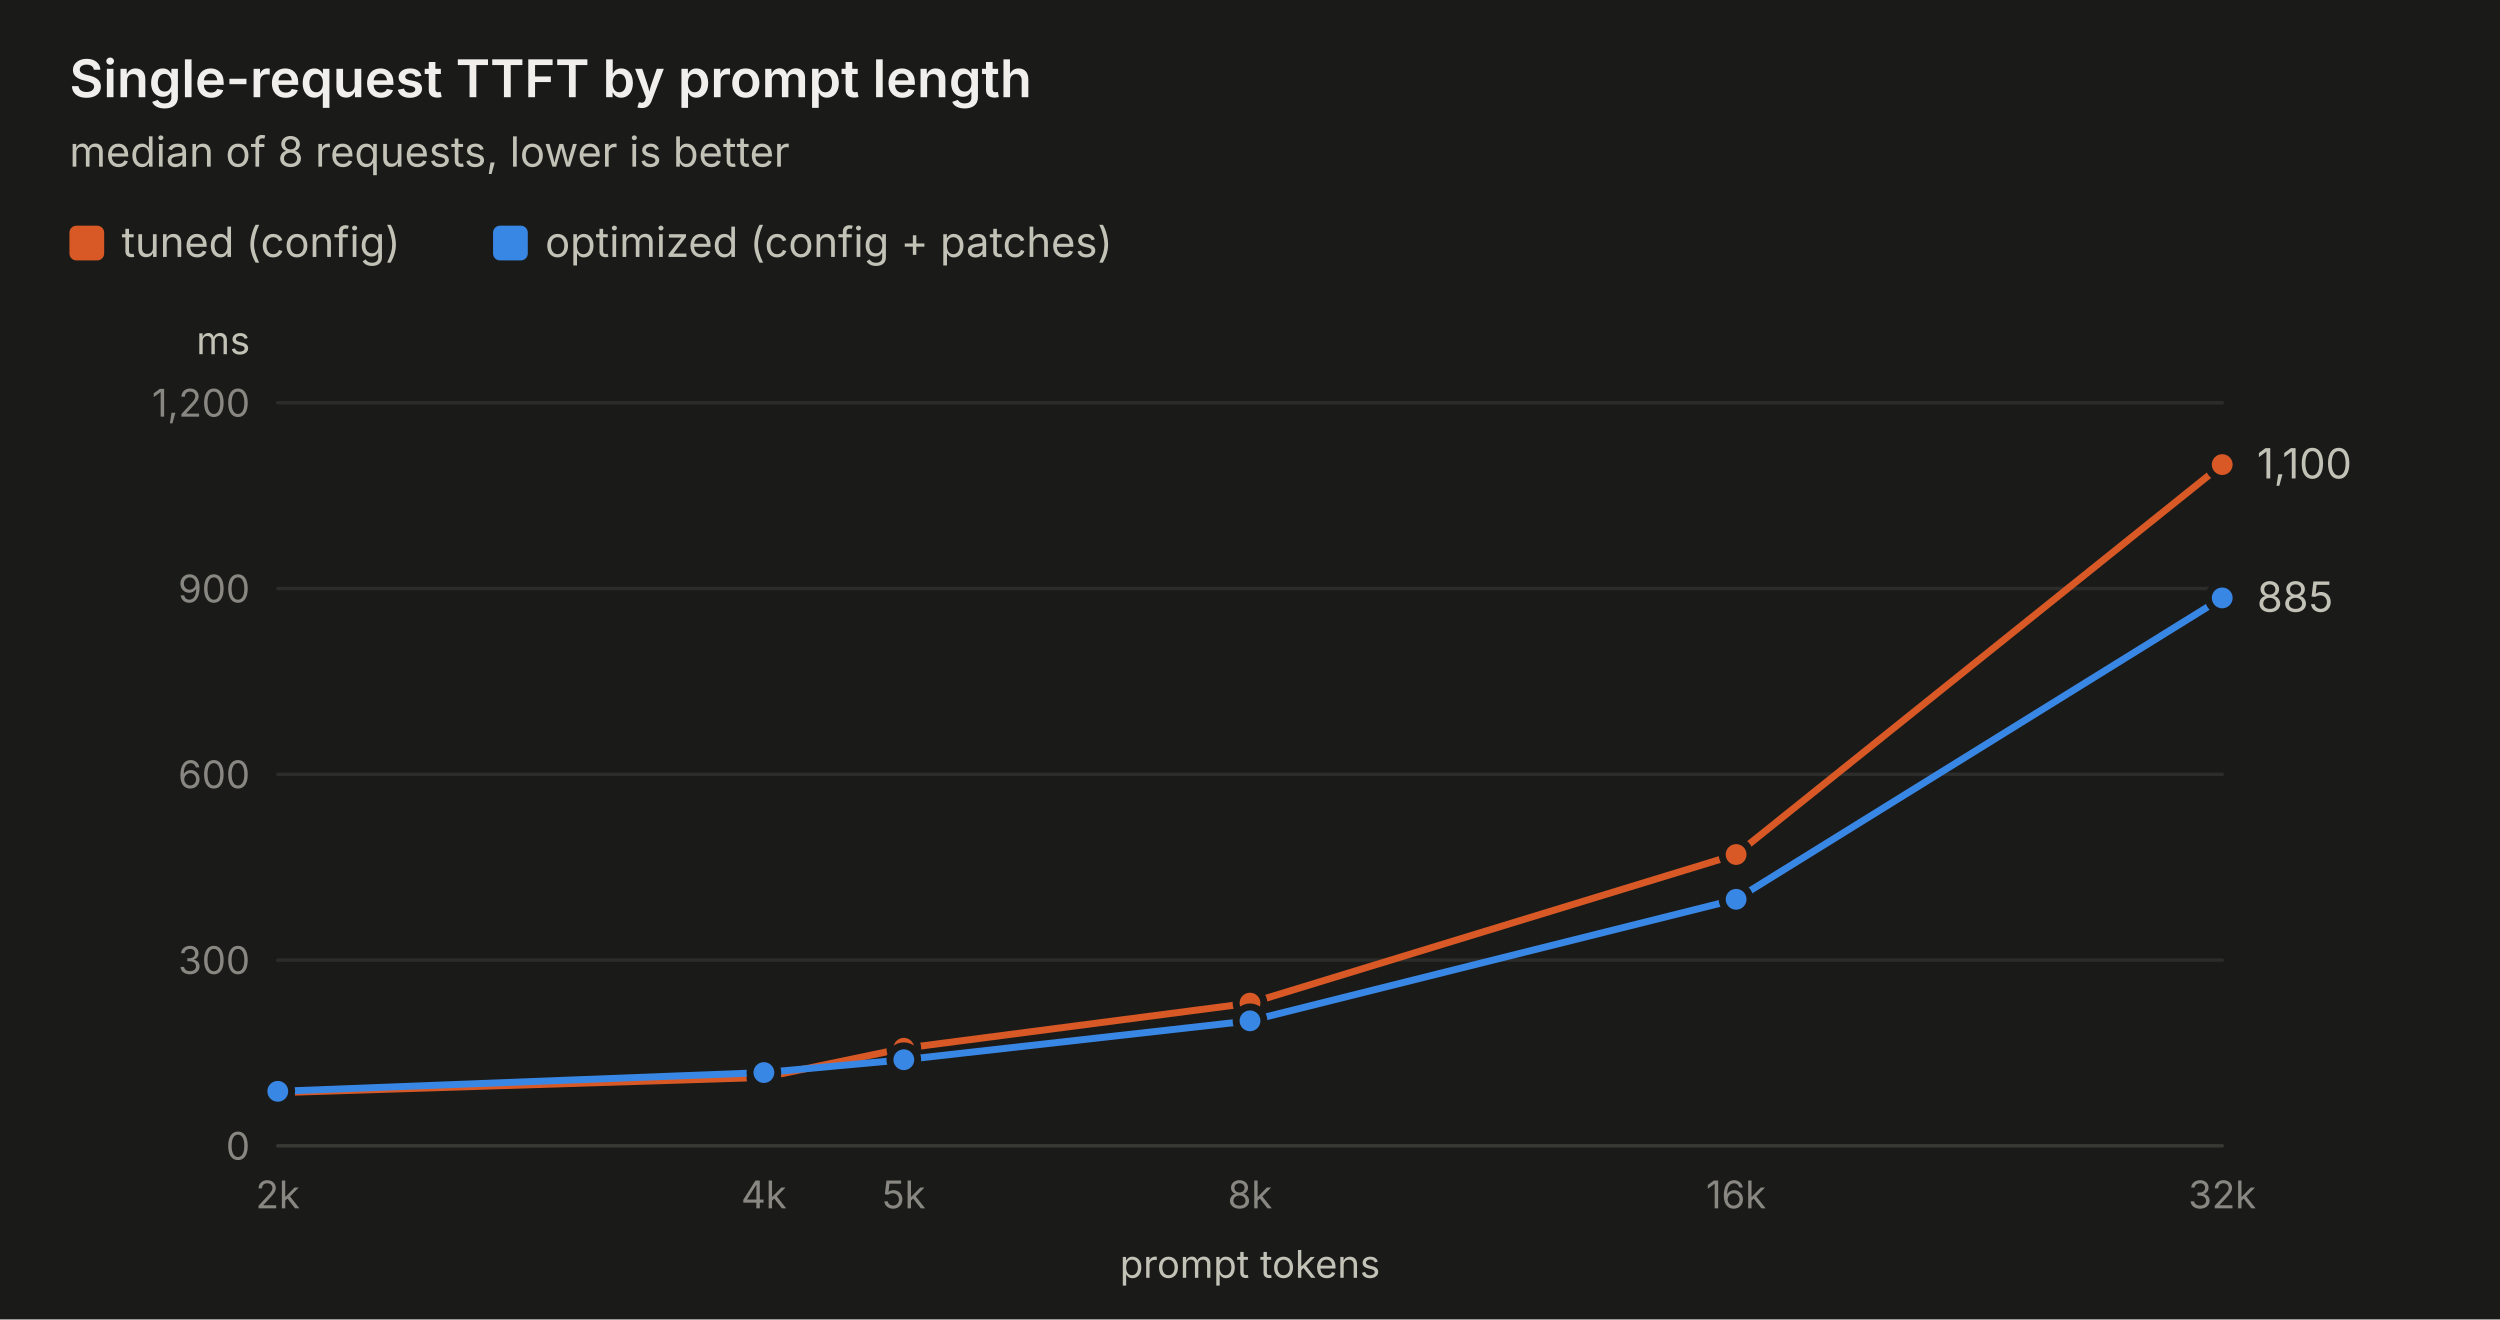
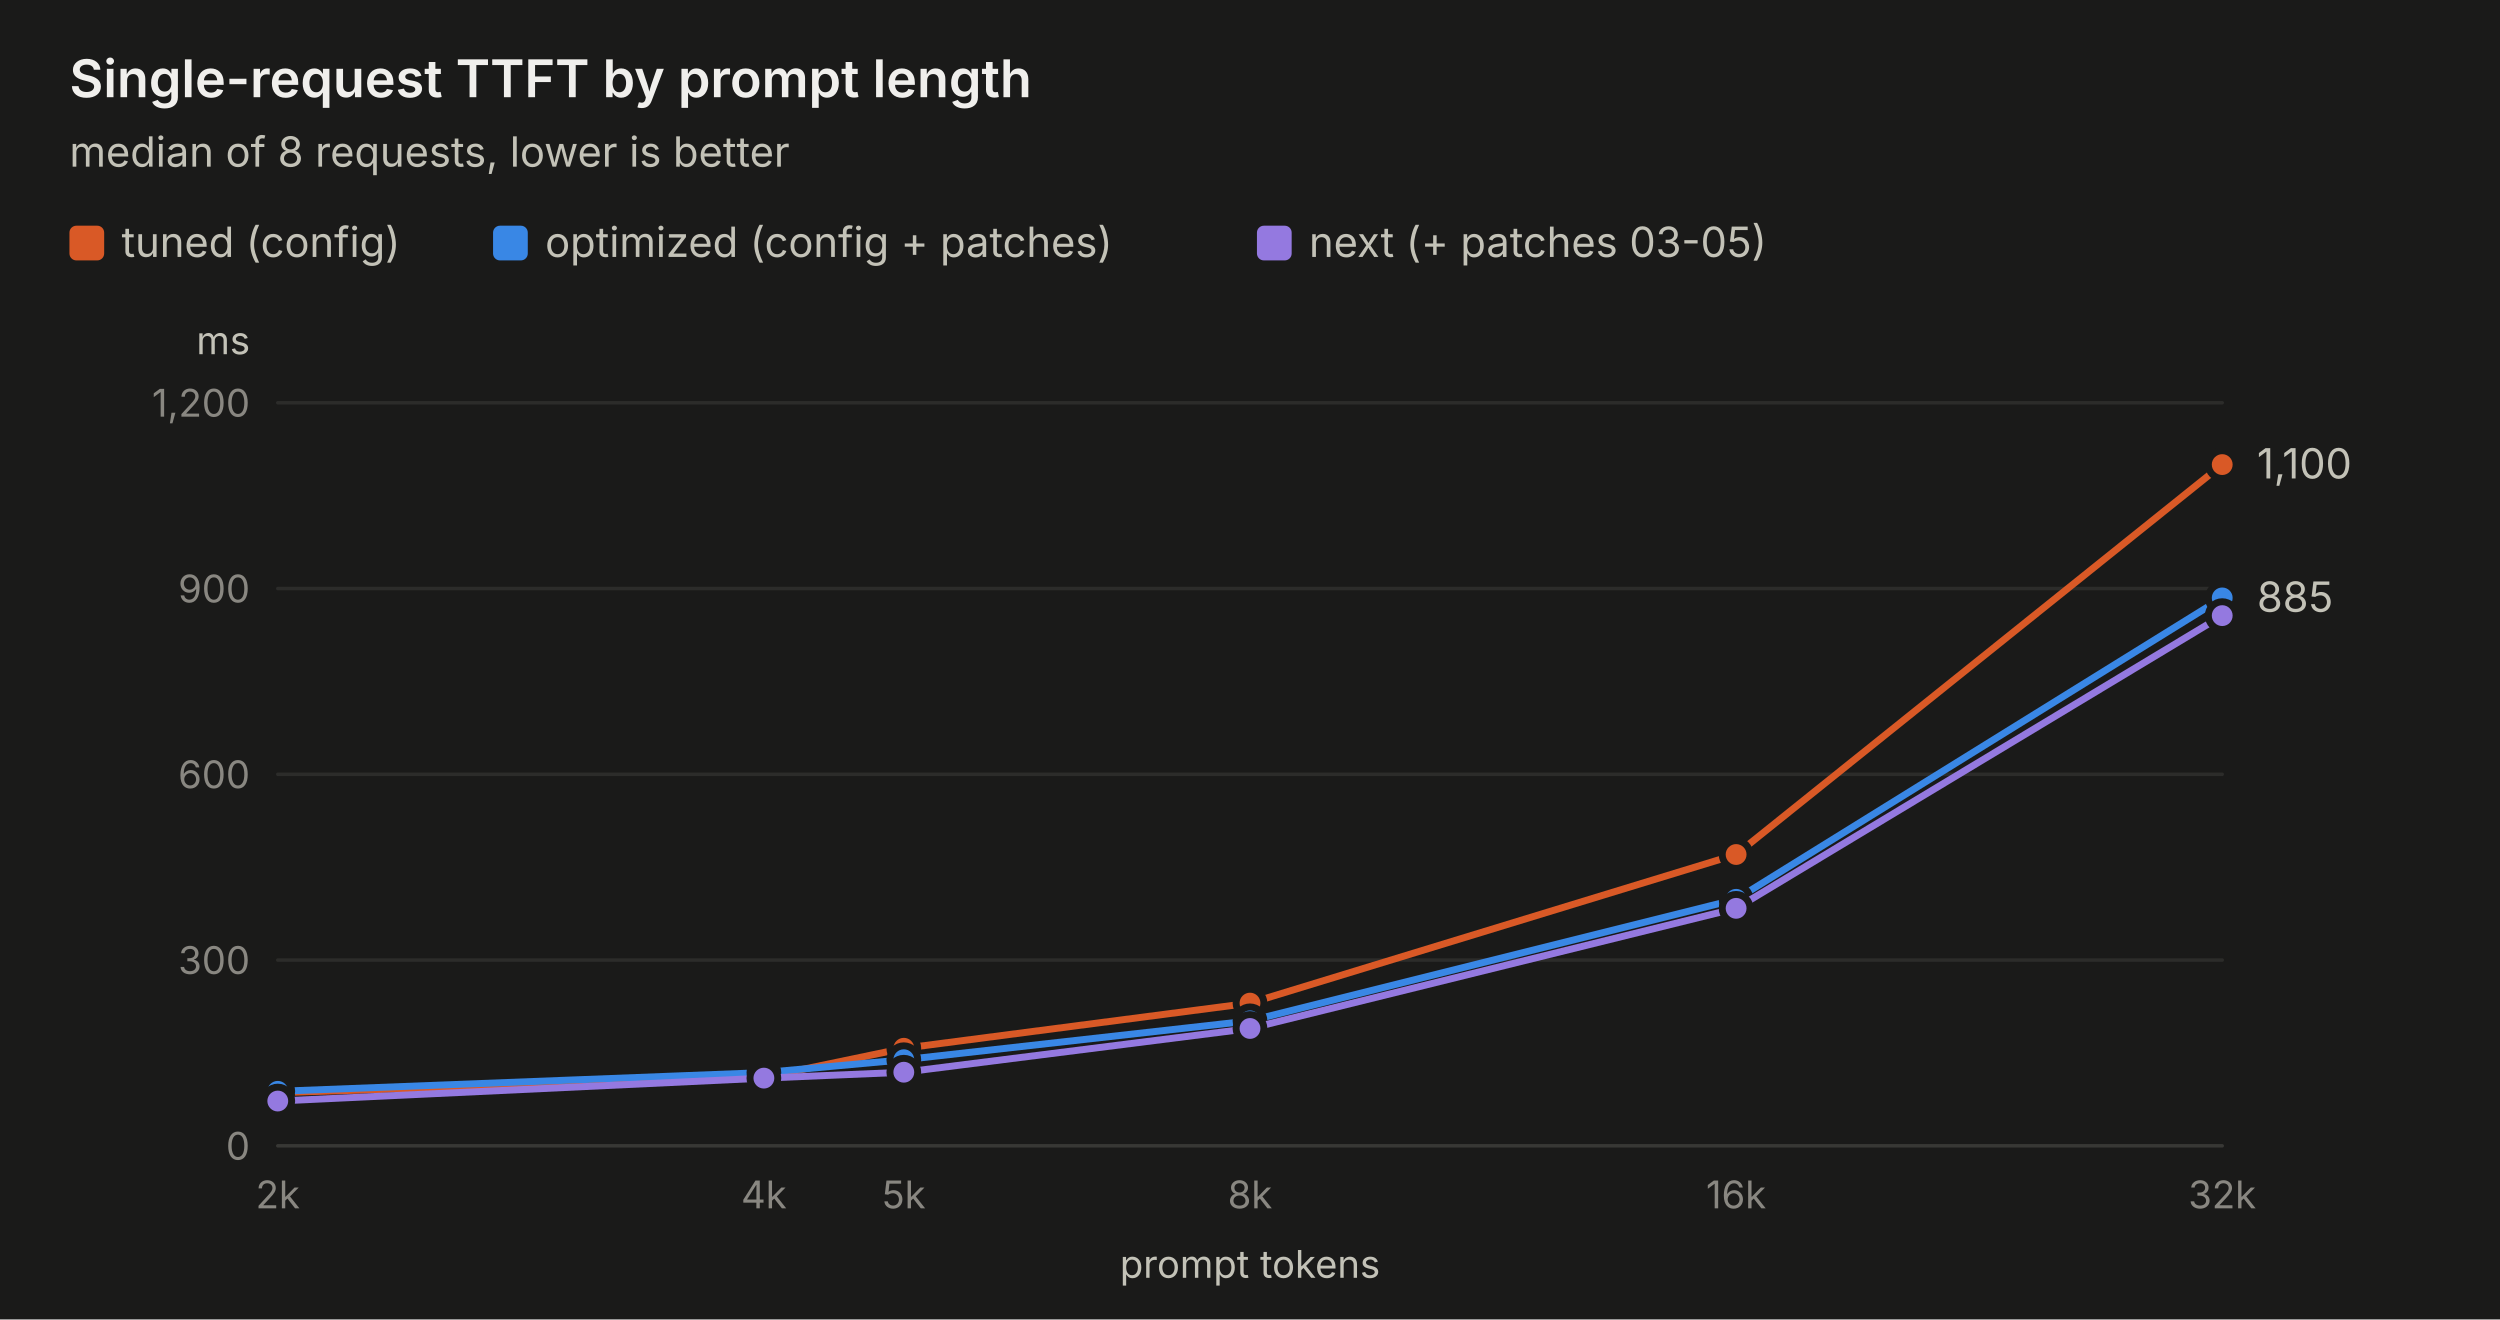
- <svg xmlns="http://www.w3.org/2000/svg" viewBox="0 0 720 380" width="720" height="380" role="img" aria-label="TTFT by prompt length: optimized is 12-17% lower than tuned from 5k tokens up" font-family="system-ui, -apple-system, Segoe UI, sans-serif">
+ <svg xmlns="http://www.w3.org/2000/svg" viewBox="0 0 720 380" width="720" height="380" role="img" aria-label="TTFT by prompt length: optimized is 12-17% lower than tuned from 5k tokens up; next is lower still" font-family="system-ui, -apple-system, Segoe UI, sans-serif">
  <defs />
  <rect width="100%" height="100%" fill="#1a1a19" />
  <text x="20.0" y="28.0" font-size="15" font-weight="600" fill="#f0efec" text-anchor="start">Single-request TTFT by prompt length</text>
  <text x="20.0" y="48.0" font-size="12" font-weight="400" fill="#c3c2b7" text-anchor="start">median of 8 requests, lower is better</text>
  <rect x="20.0" y="65.0" width="10.0" height="10.0" rx="2" fill="#d95926" />
  <text x="35.0" y="74.0" font-size="12" font-weight="400" fill="#c3c2b7" text-anchor="start">tuned (config)</text>
  <rect x="142.0" y="65.0" width="10.0" height="10.0" rx="2" fill="#3987e5" />
  <text x="157.0" y="74.0" font-size="12" font-weight="400" fill="#c3c2b7" text-anchor="start">optimized (config + patches)</text>
+   <rect x="362.0" y="65.0" width="10.0" height="10.0" rx="2" fill="#9479e0" />
+   <text x="377.0" y="74.0" font-size="12" font-weight="400" fill="#c3c2b7" text-anchor="start">next (+ patches 03-05)</text>
  <line x1="80.0" y1="330.0" x2="640.0" y2="330.0" stroke="#383835" stroke-width="1" stroke-linecap="round" />
  <text x="72.0" y="334.0" font-size="11" font-weight="400" fill="#898781" text-anchor="end">0</text>
  <line x1="80.0" y1="276.5" x2="640.0" y2="276.5" stroke="#2c2c2a" stroke-width="1" stroke-linecap="round" />
  <text x="72.0" y="280.5" font-size="11" font-weight="400" fill="#898781" text-anchor="end">300</text>
  <line x1="80.0" y1="223.0" x2="640.0" y2="223.0" stroke="#2c2c2a" stroke-width="1" stroke-linecap="round" />
  <text x="72.0" y="227.0" font-size="11" font-weight="400" fill="#898781" text-anchor="end">600</text>
  <line x1="80.0" y1="169.5" x2="640.0" y2="169.5" stroke="#2c2c2a" stroke-width="1" stroke-linecap="round" />
  <text x="72.0" y="173.5" font-size="11" font-weight="400" fill="#898781" text-anchor="end">900</text>
  <line x1="80.0" y1="116.0" x2="640.0" y2="116.0" stroke="#2c2c2a" stroke-width="1" stroke-linecap="round" />
  <text x="72.0" y="120.0" font-size="11" font-weight="400" fill="#898781" text-anchor="end">1,200</text>
  <text x="80.0" y="348.0" font-size="11" font-weight="400" fill="#898781" text-anchor="middle">2k</text>
  <text x="220.0" y="348.0" font-size="11" font-weight="400" fill="#898781" text-anchor="middle">4k</text>
  <text x="260.3" y="348.0" font-size="11" font-weight="400" fill="#898781" text-anchor="middle">5k</text>
  <text x="360.0" y="348.0" font-size="11" font-weight="400" fill="#898781" text-anchor="middle">8k</text>
  <text x="500.0" y="348.0" font-size="11" font-weight="400" fill="#898781" text-anchor="middle">16k</text>
  <text x="640.0" y="348.0" font-size="11" font-weight="400" fill="#898781" text-anchor="middle">32k</text>
  <text x="360.0" y="368.0" font-size="11" font-weight="400" fill="#c3c2b7" text-anchor="middle">prompt tokens</text>
  <text x="72.0" y="102.0" font-size="11" font-weight="400" fill="#c3c2b7" text-anchor="end">ms</text>
  <polyline points="80.0,314.7 220.0,310.3 260.3,301.9 360.0,288.9 500.0,246.1 640.0,133.8" fill="none" stroke="#d95926" stroke-width="2" stroke-linejoin="round" stroke-linecap="round" />
  <circle cx="80.0" cy="314.7" r="4" fill="#d95926" stroke="#1a1a19" stroke-width="2" />
  <circle cx="220.0" cy="310.3" r="4" fill="#d95926" stroke="#1a1a19" stroke-width="2" />
  <circle cx="260.3" cy="301.9" r="4" fill="#d95926" stroke="#1a1a19" stroke-width="2" />
  <circle cx="360.0" cy="288.9" r="4" fill="#d95926" stroke="#1a1a19" stroke-width="2" />
  <circle cx="500.0" cy="246.1" r="4" fill="#d95926" stroke="#1a1a19" stroke-width="2" />
  <circle cx="640.0" cy="133.8" r="4" fill="#d95926" stroke="#1a1a19" stroke-width="2" />
  <polyline points="80.0,314.3 220.0,308.9 260.3,305.2 360.0,294.0 500.0,259.0 640.0,172.2" fill="none" stroke="#3987e5" stroke-width="2" stroke-linejoin="round" stroke-linecap="round" />
  <circle cx="80.0" cy="314.3" r="4" fill="#3987e5" stroke="#1a1a19" stroke-width="2" />
  <circle cx="220.0" cy="308.9" r="4" fill="#3987e5" stroke="#1a1a19" stroke-width="2" />
  <circle cx="260.3" cy="305.2" r="4" fill="#3987e5" stroke="#1a1a19" stroke-width="2" />
  <circle cx="360.0" cy="294.0" r="4" fill="#3987e5" stroke="#1a1a19" stroke-width="2" />
  <circle cx="500.0" cy="259.0" r="4" fill="#3987e5" stroke="#1a1a19" stroke-width="2" />
  <circle cx="640.0" cy="172.2" r="4" fill="#3987e5" stroke="#1a1a19" stroke-width="2" />
+   <polyline points="80.0,317.1 220.0,310.5 260.3,308.8 360.0,296.2 500.0,261.6 640.0,177.3" fill="none" stroke="#9479e0" stroke-width="2" stroke-linejoin="round" stroke-linecap="round" />
+   <circle cx="80.0" cy="317.1" r="4" fill="#9479e0" stroke="#1a1a19" stroke-width="2" />
+   <circle cx="220.0" cy="310.5" r="4" fill="#9479e0" stroke="#1a1a19" stroke-width="2" />
+   <circle cx="260.3" cy="308.8" r="4" fill="#9479e0" stroke="#1a1a19" stroke-width="2" />
+   <circle cx="360.0" cy="296.2" r="4" fill="#9479e0" stroke="#1a1a19" stroke-width="2" />
+   <circle cx="500.0" cy="261.6" r="4" fill="#9479e0" stroke="#1a1a19" stroke-width="2" />
+   <circle cx="640.0" cy="177.3" r="4" fill="#9479e0" stroke="#1a1a19" stroke-width="2" />
  <text x="650.0" y="176.2" font-size="12" font-weight="400" fill="#c3c2b7" text-anchor="start">885</text>
  <text x="650.0" y="137.8" font-size="12" font-weight="400" fill="#c3c2b7" text-anchor="start">1,100</text>
</svg>
